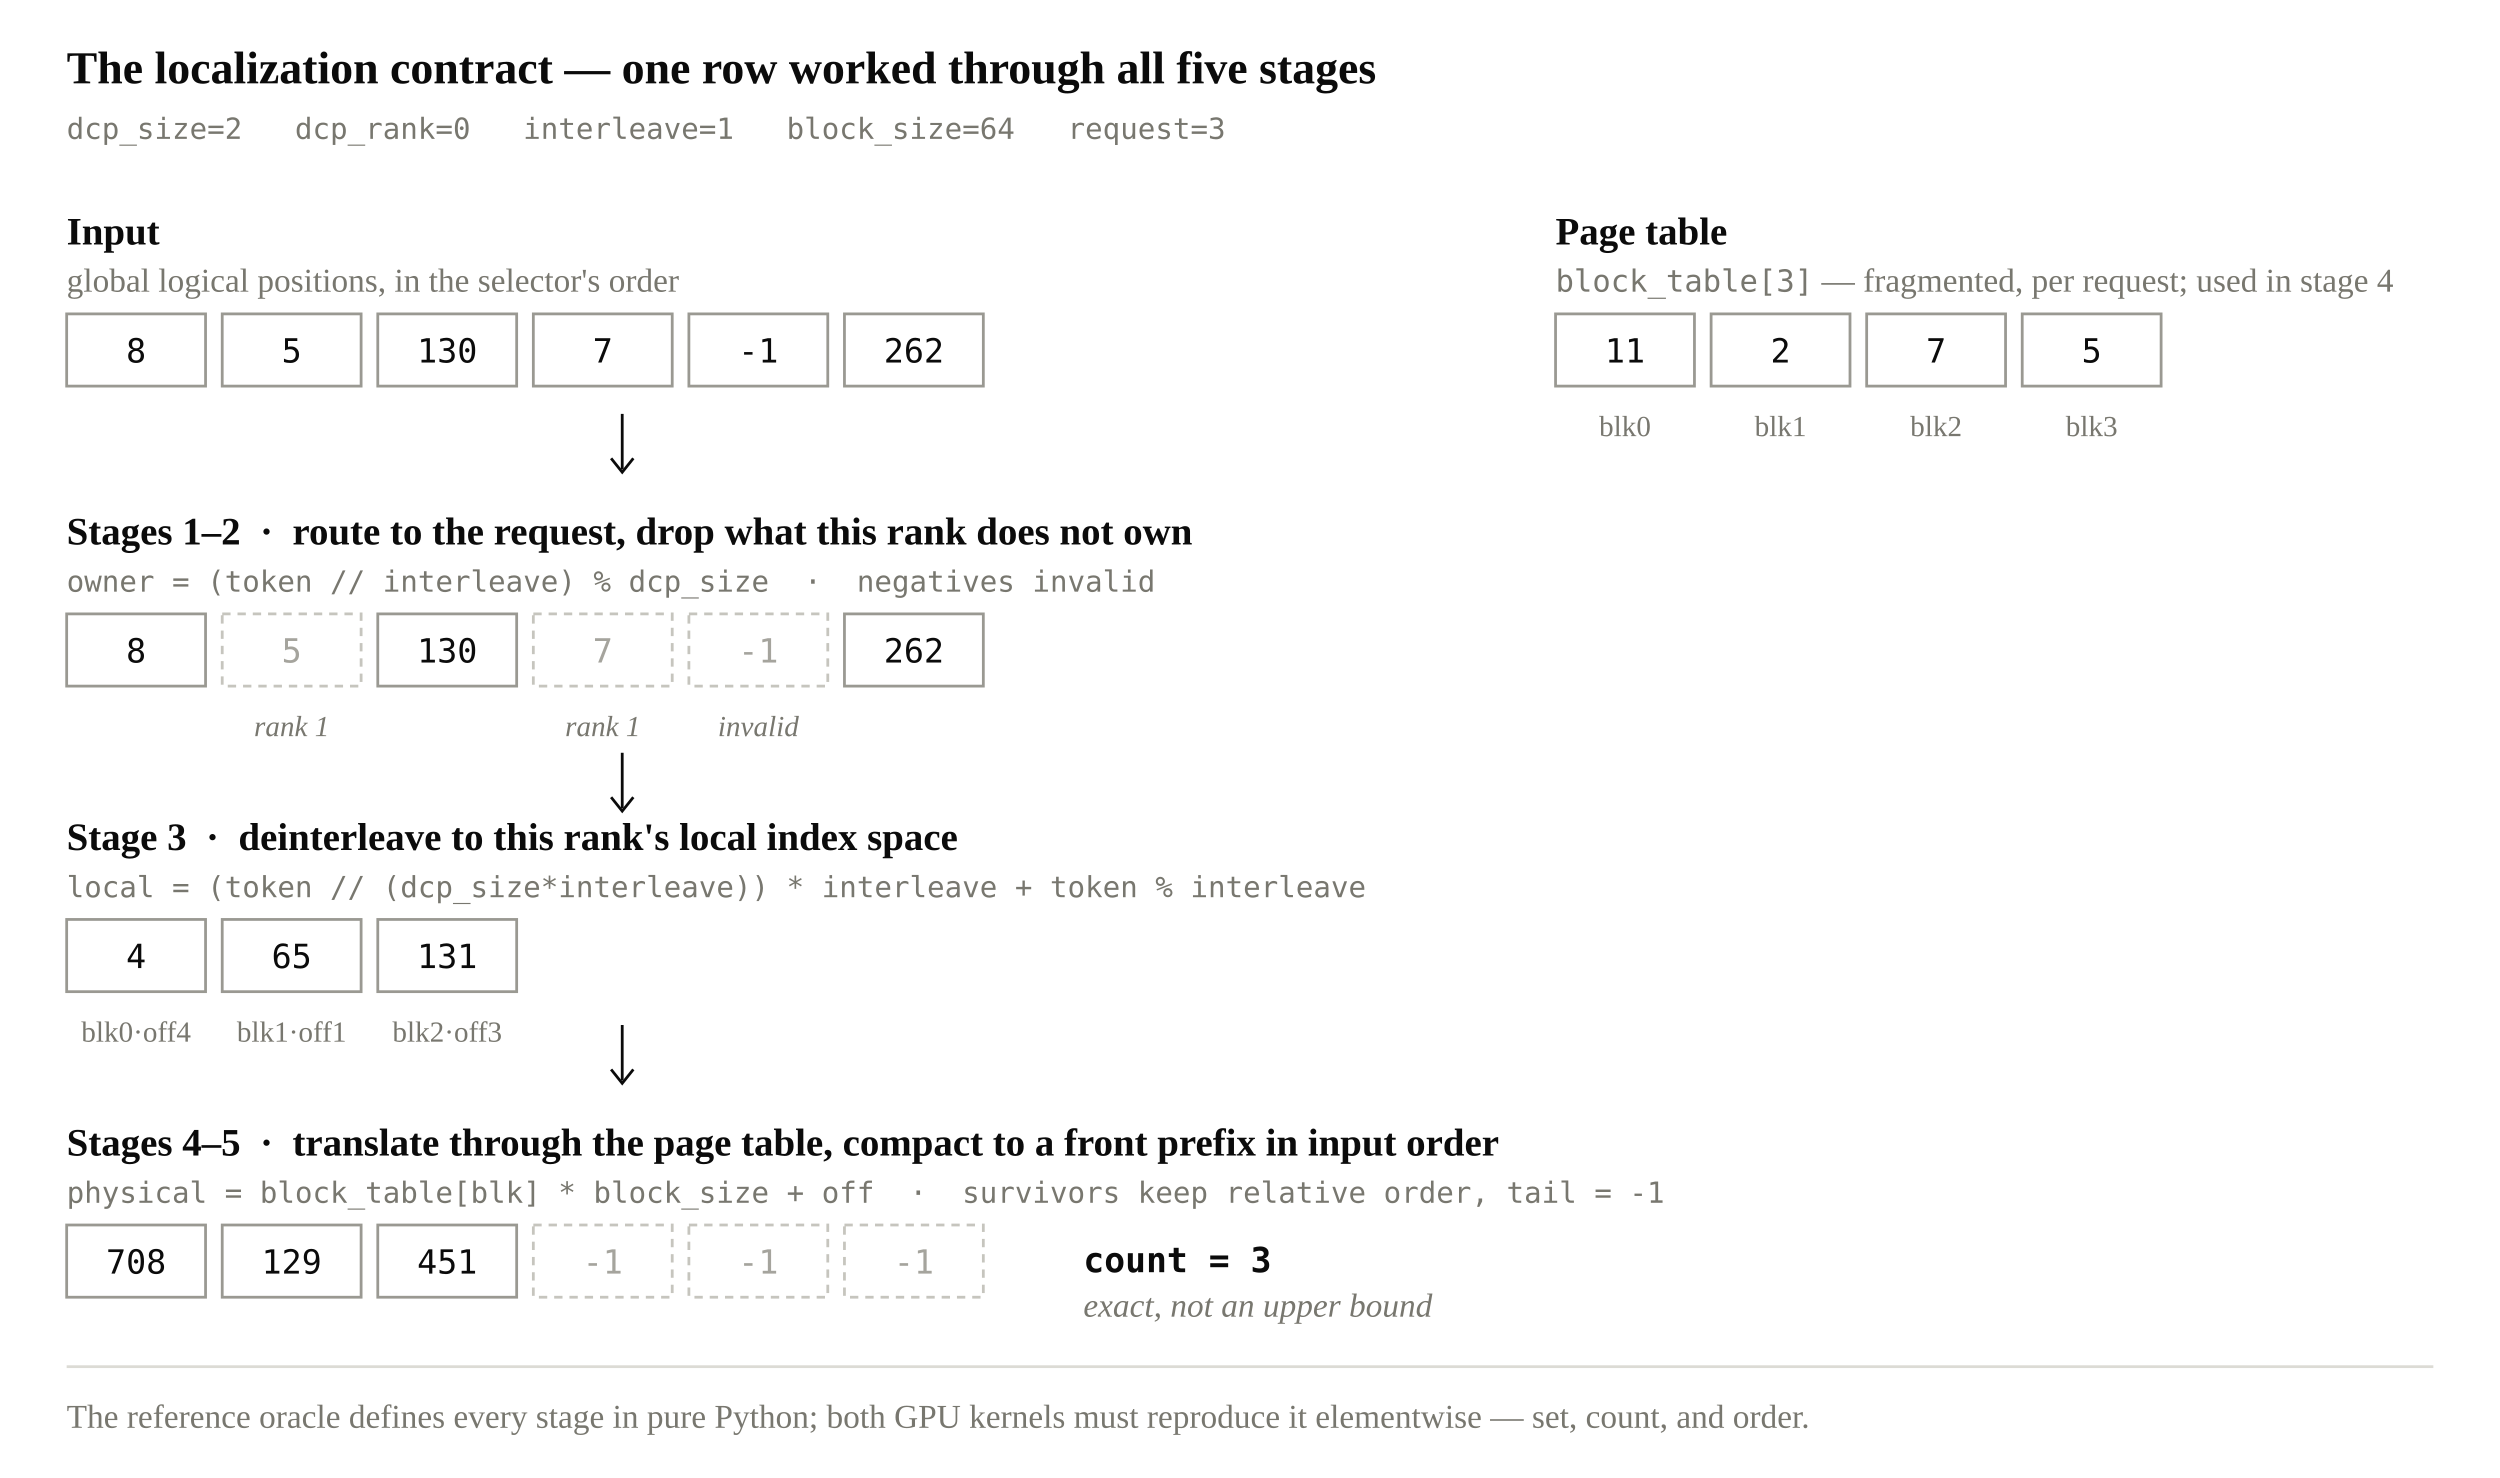
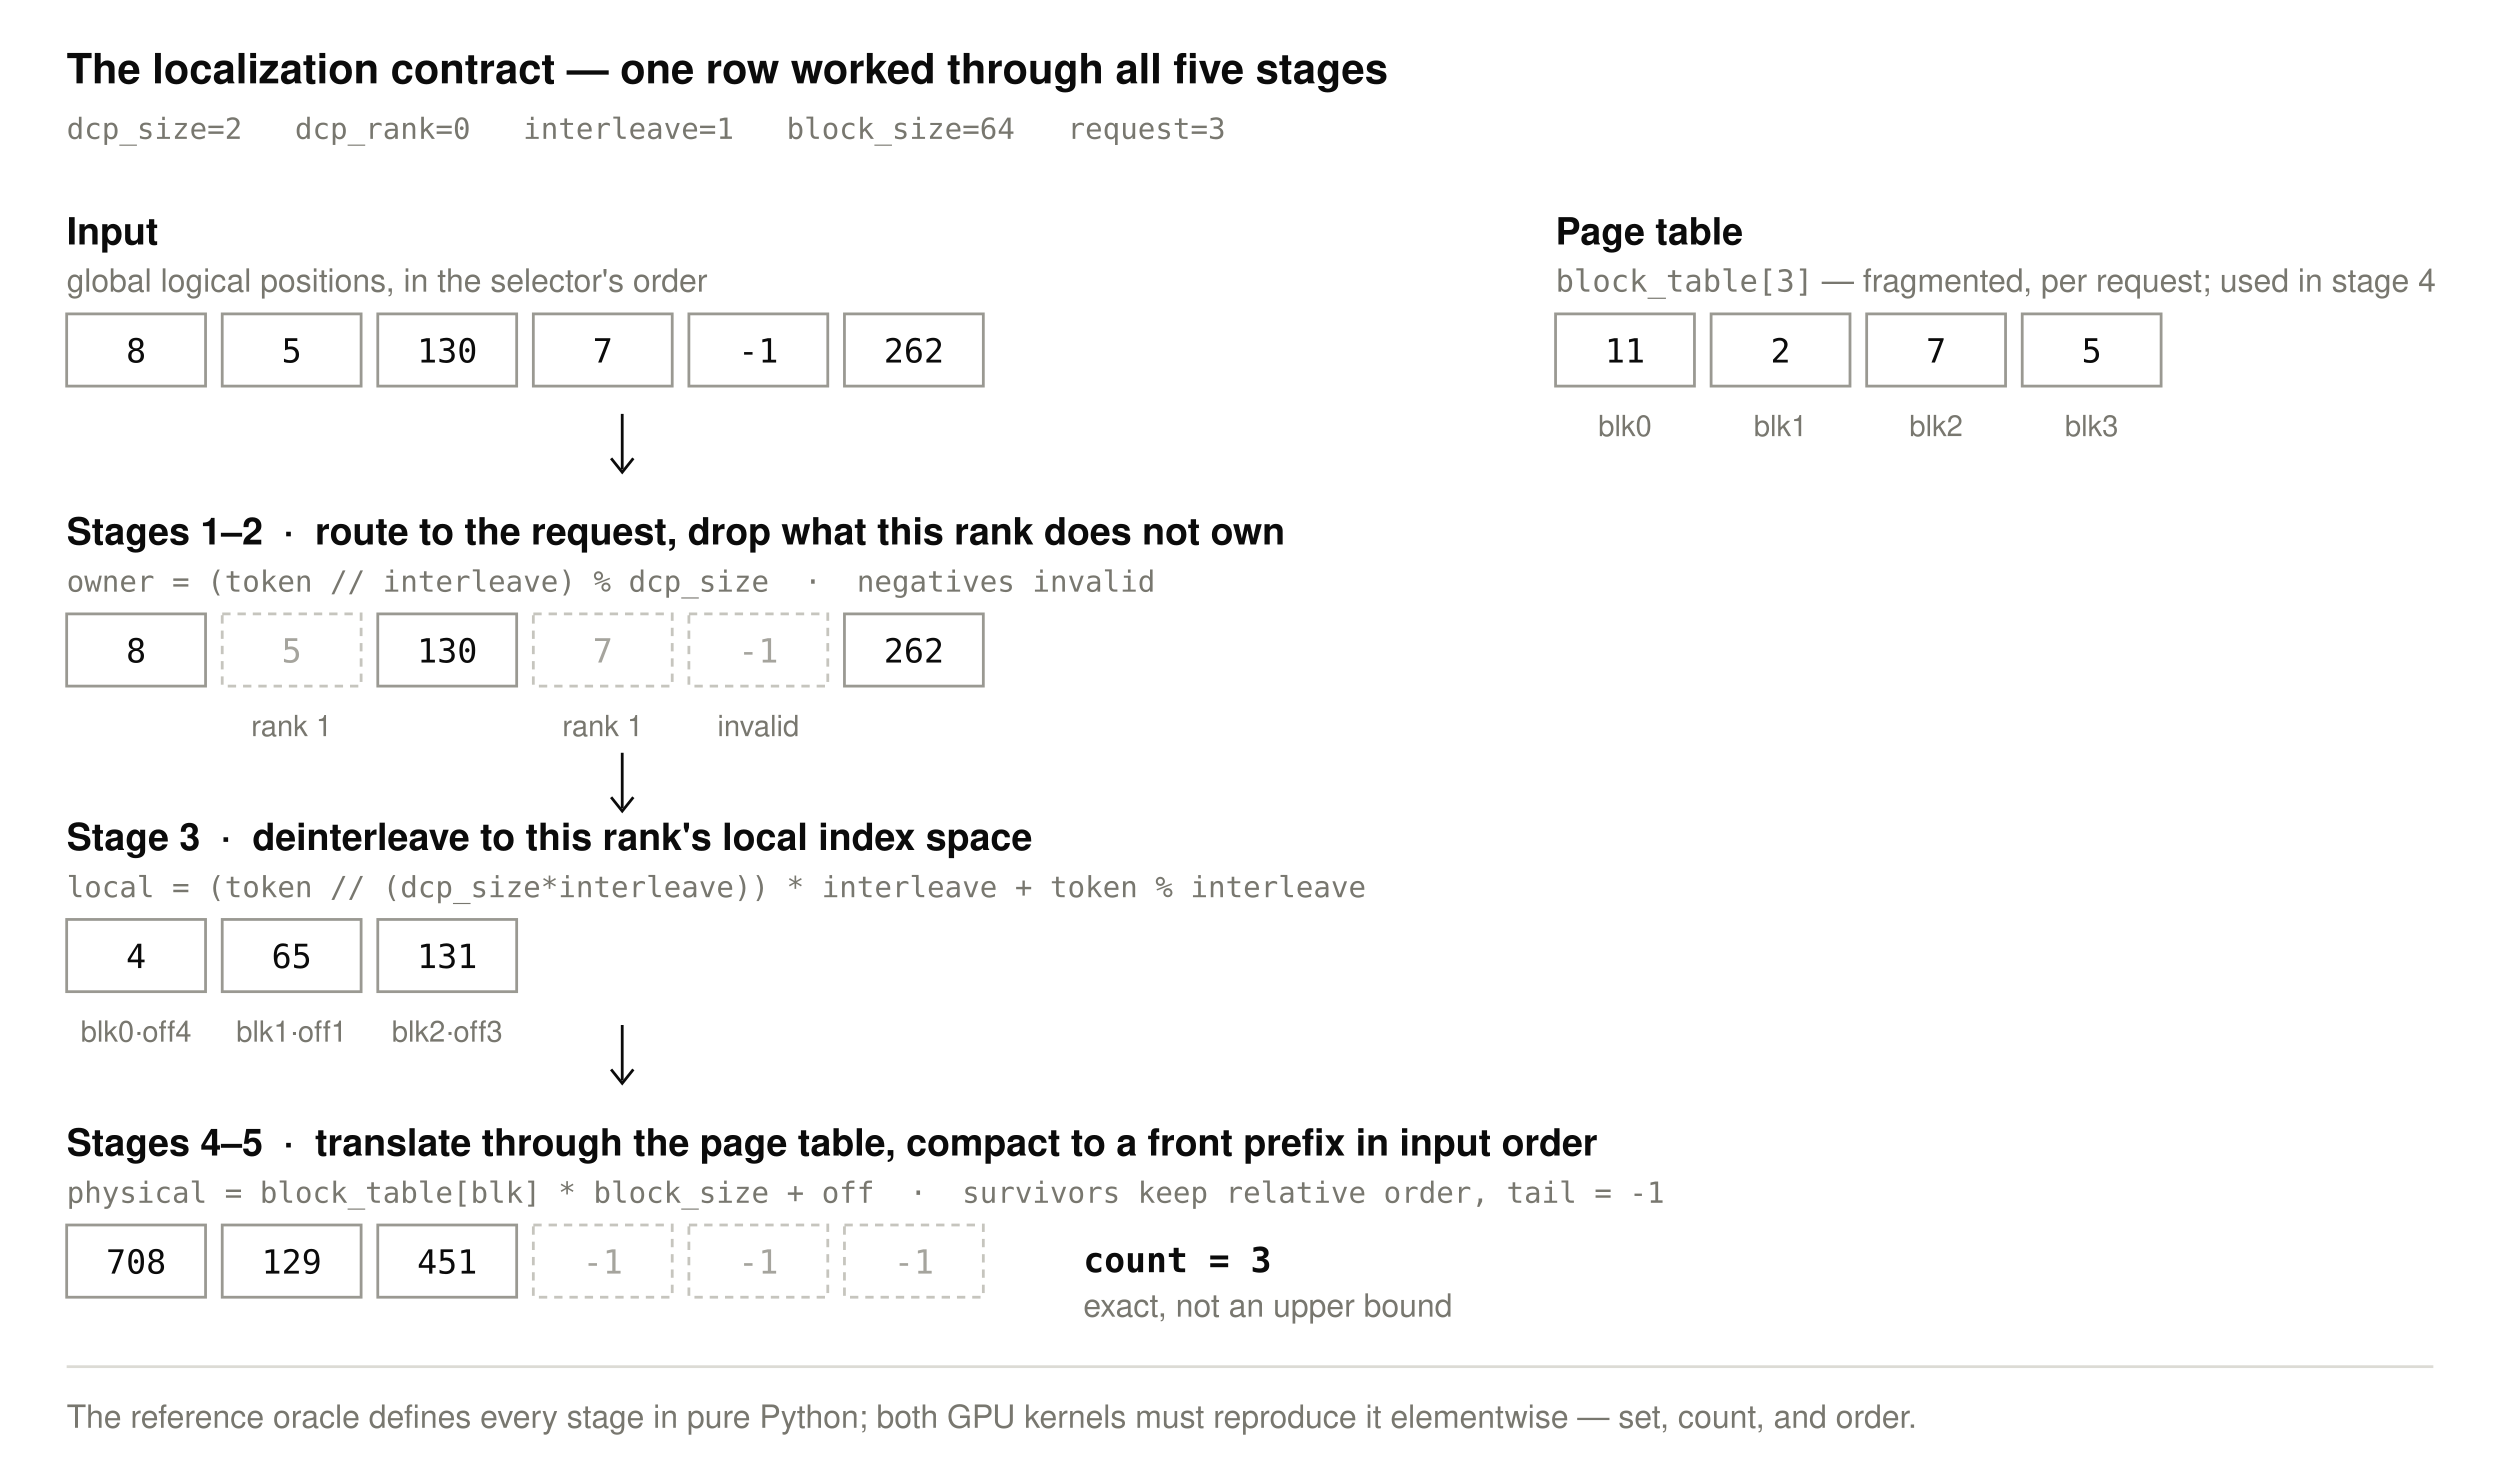
<svg xmlns="http://www.w3.org/2000/svg" viewBox="0 0 900 532" width="900" height="532" role="img" aria-label="The localization contract in five stages with one worked example: request routing, ownership filter, deinterleave, paged translation, stable front compaction, ending in physical prefix 708 129 451 with exact count 3.">
  <style>
-     text  { font-family: "Times New Roman", Times, Georgia, serif; }
+     text  { font-family: -apple-system, "Segoe UI", "Helvetica Neue", Helvetica, Arial, sans-serif; }
    .mono { font-family: ui-monospace, SFMono-Regular, "SF Mono", Menlo, Consolas, monospace; }
-     .fh   { fill: #0b0b0b; font-size: 16.5px; font-weight: 700; }
-     .ph   { fill: #0b0b0b; font-size: 14px; font-weight: 700; }
-     .lab  { fill: #0b0b0b; font-size: 12.5px; }
+     .fh   { fill: #0b0b0b; font-size: 15px; font-weight: 650; }
+     .ph   { fill: #0b0b0b; font-size: 13.5px; font-weight: 650; }
+     .lab  { fill: #0b0b0b; font-size: 12px; }
    .note { fill: #0b0b0b; font-size: 12.5px; }
-     .noteB{ fill: #0b0b0b; font-size: 12.5px; font-weight: 700; }
-     .mut  { fill: #78776f; font-size: 12px; }
+     .noteB{ fill: #0b0b0b; font-size: 12.5px; font-weight: 650; }
+     .mut  { fill: #78776f; font-size: 11.5px; }
    .mutS { fill: #78776f; font-size: 10.5px; }
    .val  { fill: #0b0b0b; font-size: 12px; }
    .drpv { fill: #a5a49d; font-size: 12px; }
    .axis { stroke: #0b0b0b; stroke-width: 1; }
    .tick { stroke: #6f6e68; stroke-width: 1; }
    .grid { stroke: #d9d8d2; stroke-width: 1; }
    .trk  { fill: #eeedea; }
    .cell { fill: none; stroke: #9a9992; stroke-width: 1; }
    .drop { fill: none; stroke: #c6c5be; stroke-width: 1; stroke-dasharray: 3 2.5; }
    .blue   { fill: #2a78d6; }
    .orange { fill: #e0762f; }
    .gray   { fill: #b5b4ad; }
    .blueS  { stroke: #2a78d6; }
    .orangeS{ stroke: #e0762f; }
    .band { fill: #2a78d6; fill-opacity: .06; }
    .chg  { fill: #e0762f; fill-opacity: .10; }
    .marg { stroke: #c2453a; stroke-width: 1; stroke-dasharray: 4 3; }
-     .margT{ fill: #c2453a; font-size: 11.5px; font-style: italic; }
+     .margT{ fill: #c2453a; font-size: 11px; }
    .sep  { stroke: #dcdbd5; stroke-width: 1; }
    @media (prefers-color-scheme: dark) {
      .fh,.ph,.lab,.note,.noteB,.val { fill: #f0f0ee; }
      .mut,.mutS { fill: #92918b; }
      .drpv { fill: #6e6d67; }
      .axis { stroke: #f0f0ee; }
      .tick { stroke: #8a8983; }
      .grid { stroke: #2e2e2c; }
      .trk  { fill: #232322; }
      .cell { stroke: #6f6e68; }
      .drop { stroke: #4a4945; }
      .gray { fill: #55544e; }
      .blue { fill: #3987e5; } .blueS { stroke: #3987e5; }
      .orange { fill: #e8853f; } .orangeS { stroke: #e8853f; }
      .band { fill: #3987e5; fill-opacity: .10; }
      .chg  { fill: #e8853f; fill-opacity: .14; }
      .marg { stroke: #e06a5e; } .margT { fill: #e06a5e; }
      .sep  { stroke: #3a3a37; }
    }
  </style>
  <text class="fh" x="24" y="30">The localization contract — one row worked through all five stages</text>
  <text class="mutS mono" x="24" y="50">dcp_size=2   dcp_rank=0   interleave=1   block_size=64   request=3</text>
  <text class="ph" x="24" y="88" font-size="13">Input</text>
  <text class="mut" x="24" y="105">global logical positions, in the selector's order</text>
  <rect class="cell" x="24" y="113" width="50" height="26" />
  <text class="val mono" x="49.0" y="130.5" text-anchor="middle">8</text>
  <rect class="cell" x="80" y="113" width="50" height="26" />
  <text class="val mono" x="105.0" y="130.5" text-anchor="middle">5</text>
  <rect class="cell" x="136" y="113" width="50" height="26" />
  <text class="val mono" x="161.0" y="130.5" text-anchor="middle">130</text>
  <rect class="cell" x="192" y="113" width="50" height="26" />
  <text class="val mono" x="217.0" y="130.5" text-anchor="middle">7</text>
  <rect class="cell" x="248" y="113" width="50" height="26" />
  <text class="val mono" x="273.0" y="130.5" text-anchor="middle">-1</text>
  <rect class="cell" x="304" y="113" width="50" height="26" />
  <text class="val mono" x="329.0" y="130.5" text-anchor="middle">262</text>
  <text class="ph" x="560" y="88" font-size="13">Page table</text>
  <text class="mut" x="560" y="105">
    <tspan class="mono" font-size="11">block_table[3]</tspan> — fragmented, per request; used in stage 4</text>
  <rect class="cell" x="560" y="113" width="50" height="26" />
  <text class="val mono" x="585.0" y="130.5" text-anchor="middle">11</text>
  <rect class="cell" x="616" y="113" width="50" height="26" />
  <text class="val mono" x="641.0" y="130.5" text-anchor="middle">2</text>
  <rect class="cell" x="672" y="113" width="50" height="26" />
  <text class="val mono" x="697.0" y="130.5" text-anchor="middle">7</text>
  <rect class="cell" x="728" y="113" width="50" height="26" />
  <text class="val mono" x="753.0" y="130.5" text-anchor="middle">5</text>
  <g class="mutS mono" text-anchor="middle">
    <text x="585" y="157">blk0</text>
    <text x="641" y="157">blk1</text>
    <text x="697" y="157">blk2</text>
    <text x="753" y="157">blk3</text>
  </g>
  <line class="axis" x1="224" y1="149" x2="224" y2="169" />
  <path class="axis" fill="none" d="M 220 165 L 224 170 L 228 165" />
  <text class="ph" x="24" y="196" font-size="13">Stages 1–2  ·  route to the request, drop what this rank does not own</text>
  <text class="mutS mono" x="24" y="213">owner = (token // interleave) % dcp_size  ·  negatives invalid</text>
  <rect class="cell" x="24" y="221" width="50" height="26" />
  <text class="val mono" x="49.0" y="238.5" text-anchor="middle">8</text>
  <rect class="drop" x="80" y="221" width="50" height="26" />
  <text class="drpv mono" x="105.0" y="238.5" text-anchor="middle">5</text>
  <rect class="cell" x="136" y="221" width="50" height="26" />
  <text class="val mono" x="161.0" y="238.5" text-anchor="middle">130</text>
  <rect class="drop" x="192" y="221" width="50" height="26" />
  <text class="drpv mono" x="217.0" y="238.5" text-anchor="middle">7</text>
  <rect class="drop" x="248" y="221" width="50" height="26" />
  <text class="drpv mono" x="273.0" y="238.5" text-anchor="middle">-1</text>
  <rect class="cell" x="304" y="221" width="50" height="26" />
  <text class="val mono" x="329.0" y="238.5" text-anchor="middle">262</text>
-   <g class="mutS" text-anchor="middle" font-style="italic">
+   <g class="mutS" text-anchor="middle">
    <text x="105" y="265">rank 1</text>
    <text x="217" y="265">rank 1</text>
    <text x="273" y="265">invalid</text>
  </g>
  <line class="axis" x1="224" y1="271" x2="224" y2="291" />
  <path class="axis" fill="none" d="M 220 287 L 224 292 L 228 287" />
  <text class="ph" x="24" y="306" font-size="13">Stage 3  ·  deinterleave to this rank's local index space</text>
  <text class="mutS mono" x="24" y="323">local = (token // (dcp_size*interleave)) * interleave + token % interleave</text>
  <rect class="cell" x="24" y="331" width="50" height="26" />
  <text class="val mono" x="49.0" y="348.5" text-anchor="middle">4</text>
  <rect class="cell" x="80" y="331" width="50" height="26" />
  <text class="val mono" x="105.0" y="348.5" text-anchor="middle">65</text>
  <rect class="cell" x="136" y="331" width="50" height="26" />
  <text class="val mono" x="161.0" y="348.5" text-anchor="middle">131</text>
  <g class="mutS mono" text-anchor="middle">
    <text x="49" y="375">blk0·off4</text>
    <text x="105" y="375">blk1·off1</text>
    <text x="161" y="375">blk2·off3</text>
  </g>
  <line class="axis" x1="224" y1="369" x2="224" y2="389" />
  <path class="axis" fill="none" d="M 220 385 L 224 390 L 228 385" />
  <text class="ph" x="24" y="416" font-size="13">Stages 4–5  ·  translate through the page table, compact to a front prefix in input order</text>
  <text class="mutS mono" x="24" y="433">physical = block_table[blk] * block_size + off  ·  survivors keep relative order, tail = -1</text>
  <rect class="cell" x="24" y="441" width="50" height="26" />
  <text class="val mono" x="49.0" y="458.5" text-anchor="middle">708</text>
  <rect class="cell" x="80" y="441" width="50" height="26" />
  <text class="val mono" x="105.0" y="458.5" text-anchor="middle">129</text>
  <rect class="cell" x="136" y="441" width="50" height="26" />
  <text class="val mono" x="161.0" y="458.5" text-anchor="middle">451</text>
  <rect class="drop" x="192" y="441" width="50" height="26" />
  <text class="drpv mono" x="217.0" y="458.5" text-anchor="middle">-1</text>
  <rect class="drop" x="248" y="441" width="50" height="26" />
  <text class="drpv mono" x="273.0" y="458.5" text-anchor="middle">-1</text>
  <rect class="drop" x="304" y="441" width="50" height="26" />
  <text class="drpv mono" x="329.0" y="458.5" text-anchor="middle">-1</text>
  <text class="noteB mono" x="390" y="458" font-size="13">count = 3</text>
-   <text class="mut" x="390" y="474" font-style="italic">exact, not an upper bound</text>
+   <text class="mut" x="390" y="474">exact, not an upper bound</text>
  <line class="sep" x1="24" y1="492" x2="876" y2="492" />
  <text class="mut" x="24" y="514">The reference oracle defines every stage in pure Python; both GPU kernels must reproduce it elementwise — set, count, and order.</text>
</svg>
